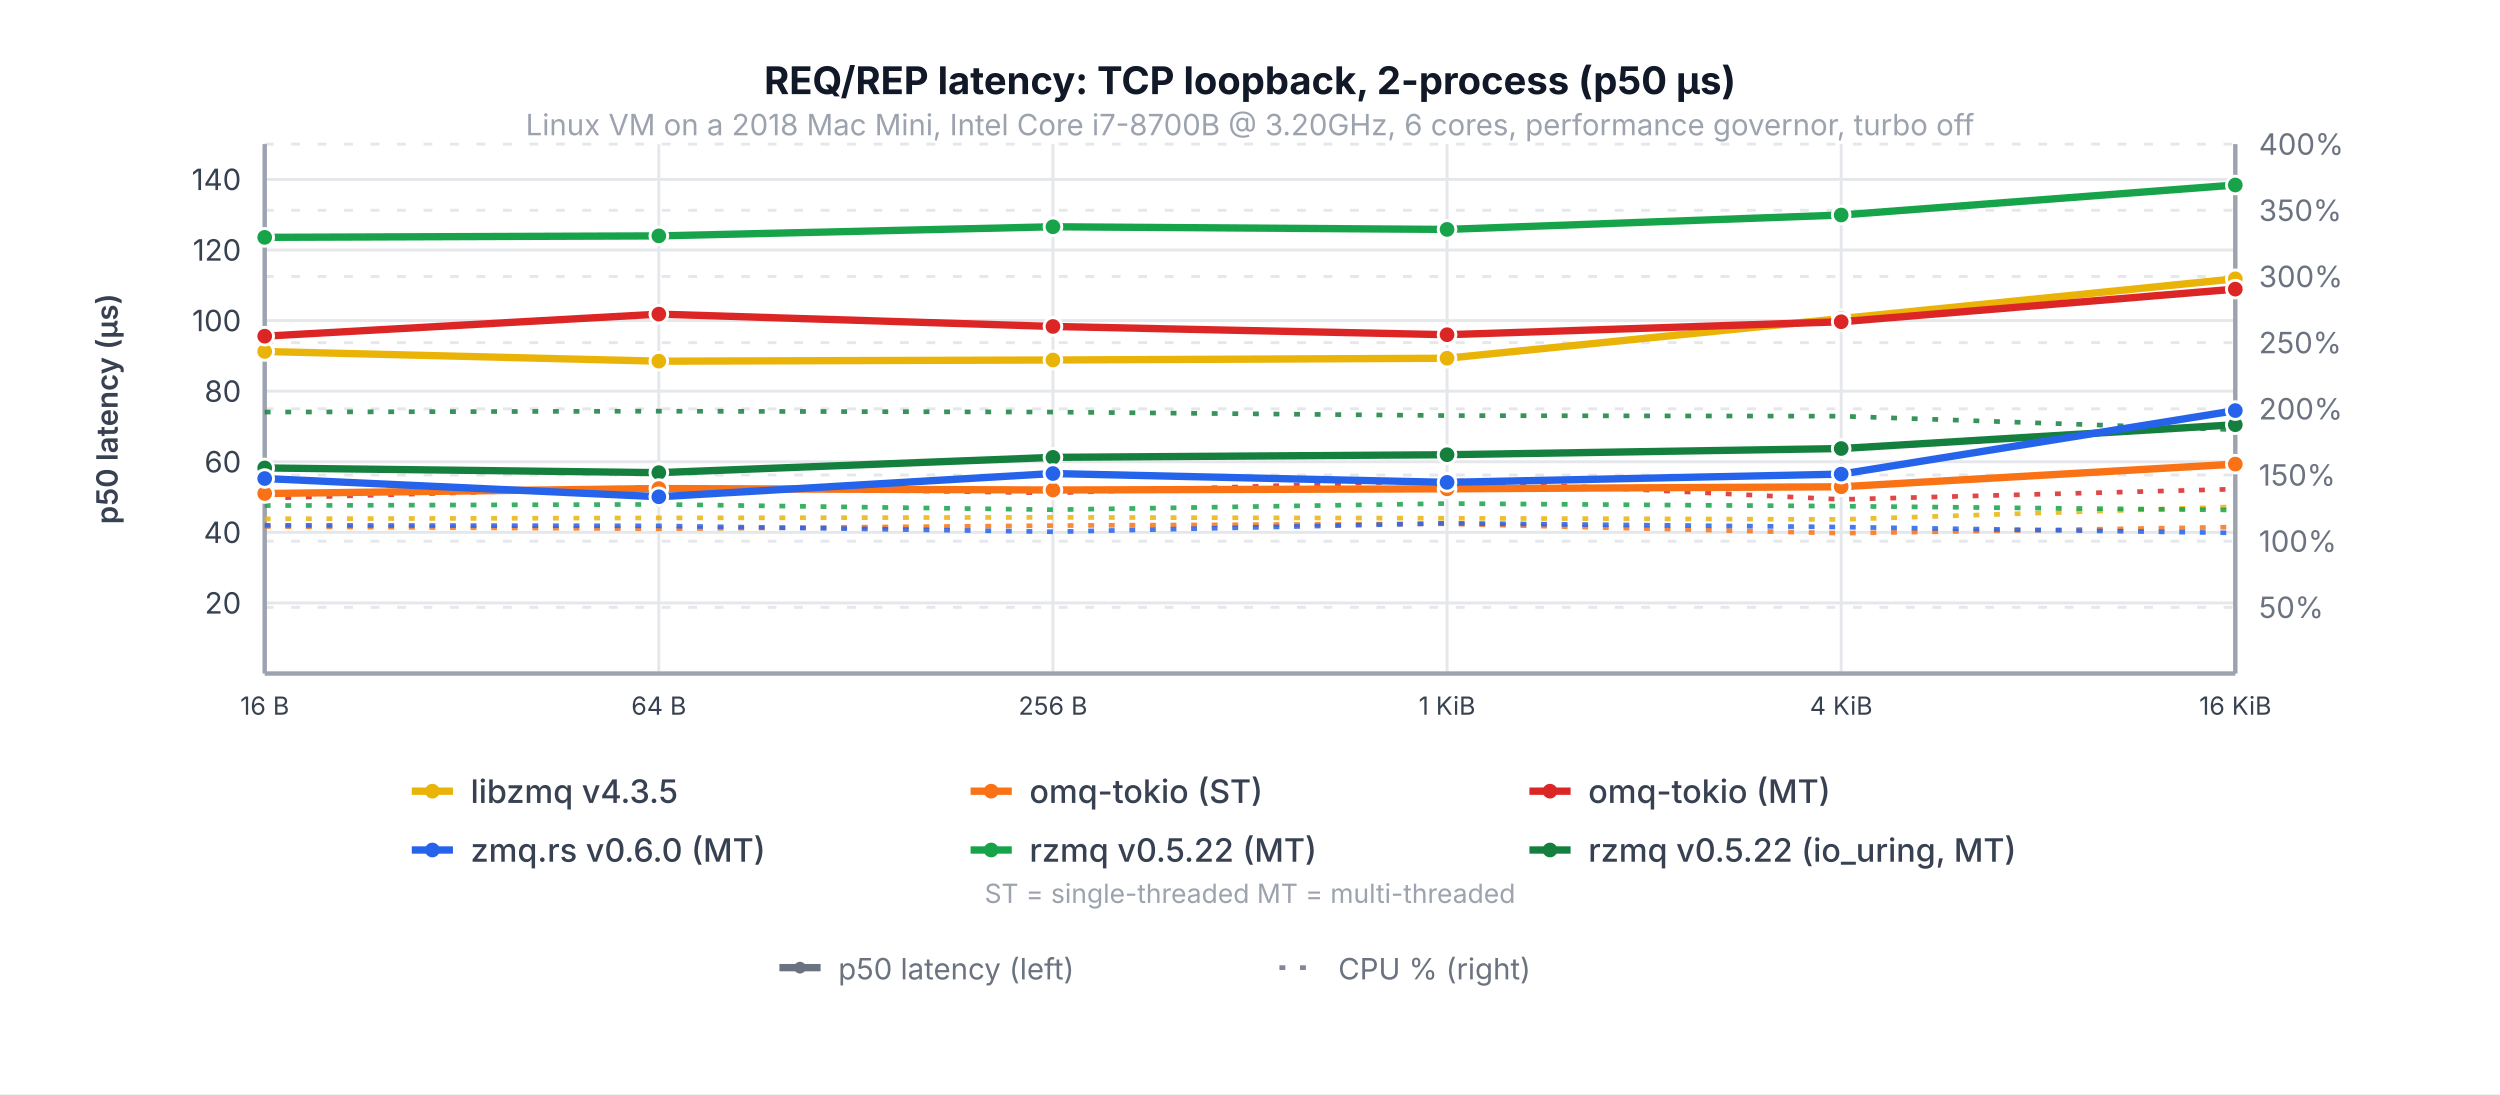
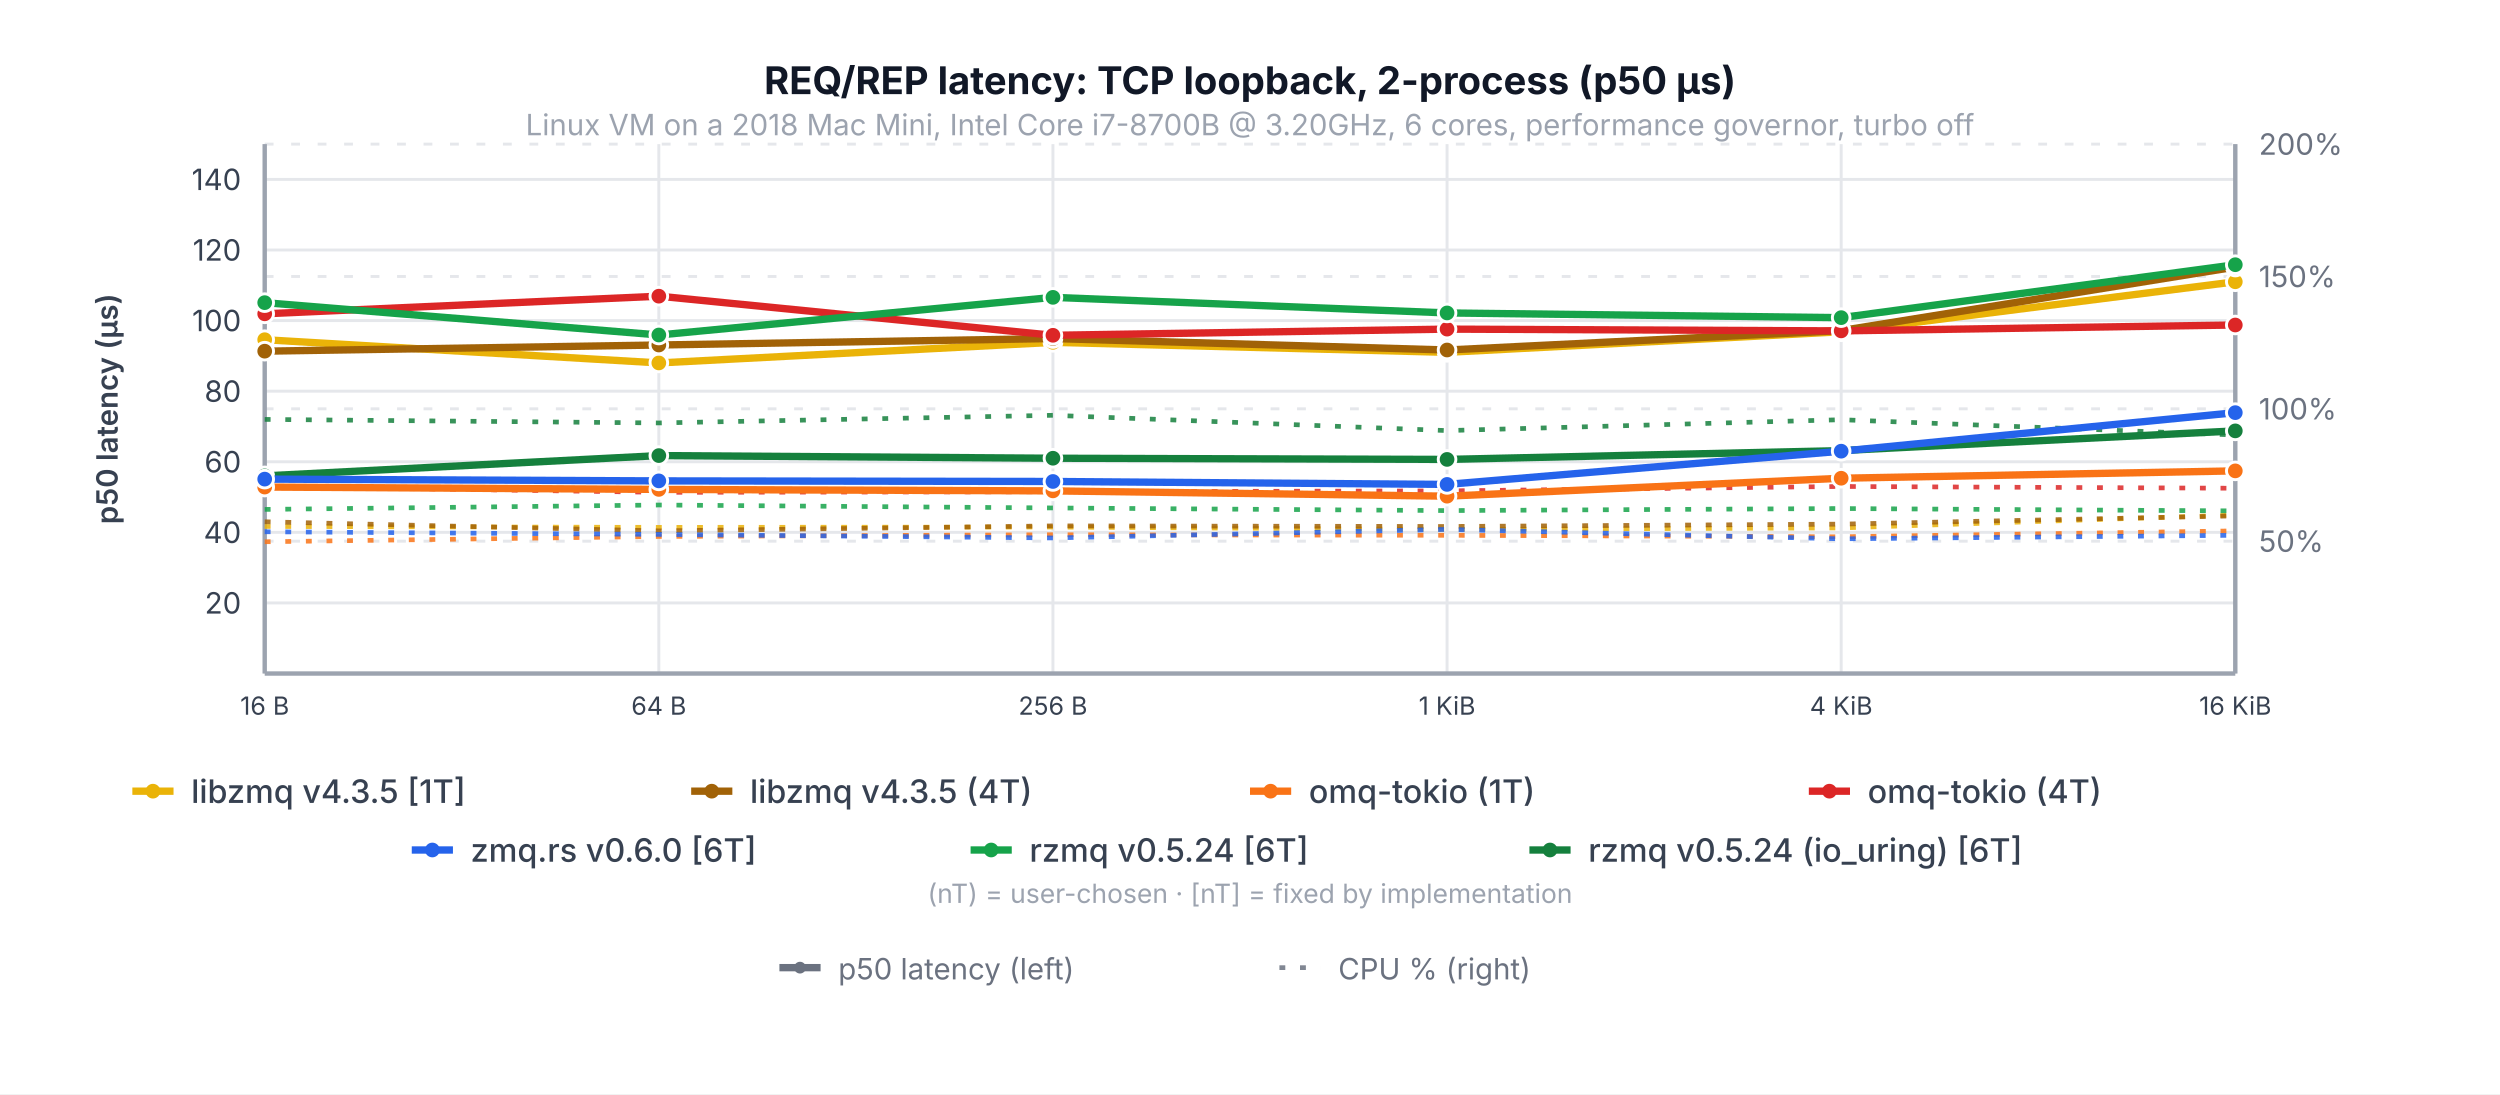
<svg xmlns="http://www.w3.org/2000/svg" viewBox="0 0 850 372" font-family="system-ui, -apple-system, sans-serif">
  <rect width="850" height="372" fill="white" />
  <text x="425.0" y="46" text-anchor="middle" fill="#9ca3af" font-size="10">Linux VM on a 2018 Mac Mini, Intel Core i7-8700B @ 3.20GHz, 6 cores, performance governor, turbo off</text>
  <text x="425.0" y="32.0" text-anchor="middle" fill="#111827" font-size="13" font-weight="700">REQ/REP latency: TCP loopback, 2-process (p50 µs)</text>
  <line x1="90.0" y1="205.0" x2="760.0" y2="205.0" stroke="#e5e7eb" stroke-width="1" />
  <text x="82.0" y="205.0" text-anchor="end" dominant-baseline="middle" fill="#374151" font-size="10">20</text>
  <line x1="90.0" y1="181.0" x2="760.0" y2="181.0" stroke="#e5e7eb" stroke-width="1" />
  <text x="82.0" y="181.0" text-anchor="end" dominant-baseline="middle" fill="#374151" font-size="10">40</text>
  <line x1="90.0" y1="157.0" x2="760.0" y2="157.0" stroke="#e5e7eb" stroke-width="1" />
  <text x="82.0" y="157.0" text-anchor="end" dominant-baseline="middle" fill="#374151" font-size="10">60</text>
  <line x1="90.0" y1="133.0" x2="760.0" y2="133.0" stroke="#e5e7eb" stroke-width="1" />
  <text x="82.0" y="133.0" text-anchor="end" dominant-baseline="middle" fill="#374151" font-size="10">80</text>
  <line x1="90.0" y1="109.0" x2="760.0" y2="109.0" stroke="#e5e7eb" stroke-width="1" />
  <text x="82.0" y="109.0" text-anchor="end" dominant-baseline="middle" fill="#374151" font-size="10">100</text>
  <line x1="90.0" y1="85.0" x2="760.0" y2="85.0" stroke="#e5e7eb" stroke-width="1" />
  <text x="82.0" y="85.0" text-anchor="end" dominant-baseline="middle" fill="#374151" font-size="10">120</text>
  <line x1="90.0" y1="61.0" x2="760.0" y2="61.0" stroke="#e5e7eb" stroke-width="1" />
  <text x="82.0" y="61.0" text-anchor="end" dominant-baseline="middle" fill="#374151" font-size="10">140</text>
-   <line x1="90.0" y1="206.5" x2="760.0" y2="206.5" stroke="#e5e7eb" stroke-width="1" stroke-dasharray="3,6" />
-   <text x="768.0" y="206.5" text-anchor="start" dominant-baseline="middle" fill="#6b7280" font-size="10">50%</text>
  <line x1="90.0" y1="184.0" x2="760.0" y2="184.0" stroke="#e5e7eb" stroke-width="1" stroke-dasharray="3,6" />
-   <text x="768.0" y="184.0" text-anchor="start" dominant-baseline="middle" fill="#6b7280" font-size="10">100%</text>
-   <line x1="90.0" y1="161.5" x2="760.0" y2="161.5" stroke="#e5e7eb" stroke-width="1" stroke-dasharray="3,6" />
-   <text x="768.0" y="161.5" text-anchor="start" dominant-baseline="middle" fill="#6b7280" font-size="10">150%</text>
+   <text x="768.0" y="184.0" text-anchor="start" dominant-baseline="middle" fill="#6b7280" font-size="10">50%</text>
  <line x1="90.0" y1="139.0" x2="760.0" y2="139.0" stroke="#e5e7eb" stroke-width="1" stroke-dasharray="3,6" />
-   <text x="768.0" y="139.0" text-anchor="start" dominant-baseline="middle" fill="#6b7280" font-size="10">200%</text>
-   <line x1="90.0" y1="116.5" x2="760.0" y2="116.5" stroke="#e5e7eb" stroke-width="1" stroke-dasharray="3,6" />
-   <text x="768.0" y="116.5" text-anchor="start" dominant-baseline="middle" fill="#6b7280" font-size="10">250%</text>
+   <text x="768.0" y="139.0" text-anchor="start" dominant-baseline="middle" fill="#6b7280" font-size="10">100%</text>
  <line x1="90.0" y1="94.0" x2="760.0" y2="94.0" stroke="#e5e7eb" stroke-width="1" stroke-dasharray="3,6" />
-   <text x="768.0" y="94.0" text-anchor="start" dominant-baseline="middle" fill="#6b7280" font-size="10">300%</text>
-   <line x1="90.0" y1="71.5" x2="760.0" y2="71.5" stroke="#e5e7eb" stroke-width="1" stroke-dasharray="3,6" />
-   <text x="768.0" y="71.5" text-anchor="start" dominant-baseline="middle" fill="#6b7280" font-size="10">350%</text>
+   <text x="768.0" y="94.0" text-anchor="start" dominant-baseline="middle" fill="#6b7280" font-size="10">150%</text>
  <line x1="90.0" y1="49.0" x2="760.0" y2="49.0" stroke="#e5e7eb" stroke-width="1" stroke-dasharray="3,6" />
-   <text x="768.0" y="49.0" text-anchor="start" dominant-baseline="middle" fill="#6b7280" font-size="10">400%</text>
+   <text x="768.0" y="49.0" text-anchor="start" dominant-baseline="middle" fill="#6b7280" font-size="10">200%</text>
  <line x1="90.0" y1="49.0" x2="90.0" y2="229.0" stroke="#e5e7eb" stroke-width="1" />
  <line x1="224.0" y1="49.0" x2="224.0" y2="229.0" stroke="#e5e7eb" stroke-width="1" />
  <line x1="358.0" y1="49.0" x2="358.0" y2="229.0" stroke="#e5e7eb" stroke-width="1" />
  <line x1="492.0" y1="49.0" x2="492.0" y2="229.0" stroke="#e5e7eb" stroke-width="1" />
  <line x1="626.0" y1="49.0" x2="626.0" y2="229.0" stroke="#e5e7eb" stroke-width="1" />
  <line x1="760.0" y1="49.0" x2="760.0" y2="229.0" stroke="#e5e7eb" stroke-width="1" />
  <line x1="90.0" y1="49.0" x2="90.0" y2="229.0" stroke="#9ca3af" stroke-width="1.5" />
  <line x1="760.0" y1="49.0" x2="760.0" y2="229.0" stroke="#9ca3af" stroke-width="1.5" />
  <line x1="90.0" y1="229.0" x2="760.0" y2="229.0" stroke="#9ca3af" stroke-width="1.5" />
  <text x="40.0" y="139.0" text-anchor="middle" fill="#374151" font-size="10" font-weight="600" transform="rotate(-90,40.0,139.0)">p50 latency (µs)</text>
-   <polyline points="90.0,140.1 224.0,139.8 358.0,140.1 492.0,141.3 626.0,141.5 760.0,146.1" fill="none" stroke="#15803d" stroke-width="1.6" stroke-dasharray="2,5" opacity="0.85" />
-   <polyline points="90.0,176.4 224.0,176.1 358.0,175.9 492.0,176.2 626.0,176.6 760.0,172.3" fill="none" stroke="#eab308" stroke-width="1.6" stroke-dasharray="2,5" opacity="0.85" />
-   <polyline points="90.0,169.4 224.0,165.6 358.0,167.6 492.0,163.3 626.0,169.8 760.0,166.3" fill="none" stroke="#dc2626" stroke-width="1.6" stroke-dasharray="2,5" opacity="0.85" />
-   <polyline points="90.0,179.0 224.0,179.8 358.0,178.7 492.0,178.1 626.0,181.3 760.0,179.2" fill="none" stroke="#f97316" stroke-width="1.6" stroke-dasharray="2,5" opacity="0.85" />
-   <polyline points="90.0,171.9 224.0,171.5 358.0,173.3 492.0,171.2 626.0,172.1 760.0,173.4" fill="none" stroke="#16a34a" stroke-width="1.6" stroke-dasharray="2,5" opacity="0.85" />
-   <polyline points="90.0,178.6 224.0,178.8 358.0,180.8 492.0,177.9 626.0,179.2 760.0,181.2" fill="none" stroke="#2563eb" stroke-width="1.6" stroke-dasharray="2,5" opacity="0.85" />
-   <polyline points="90.0,159.1 224.0,160.7 358.0,155.5 492.0,154.6 626.0,152.5 760.0,144.4" fill="none" stroke="#15803d" stroke-width="2.5" stroke-linecap="round" stroke-linejoin="round" />
-   <circle cx="90.0" cy="159.1" r="3" fill="#15803d" stroke="white" stroke-width="1" />
-   <circle cx="224.0" cy="160.7" r="3" fill="#15803d" stroke="white" stroke-width="1" />
-   <circle cx="358.0" cy="155.5" r="3" fill="#15803d" stroke="white" stroke-width="1" />
-   <circle cx="492.0" cy="154.6" r="3" fill="#15803d" stroke="white" stroke-width="1" />
-   <circle cx="626.0" cy="152.5" r="3" fill="#15803d" stroke="white" stroke-width="1" />
-   <circle cx="760.0" cy="144.4" r="3" fill="#15803d" stroke="white" stroke-width="1" />
-   <polyline points="90.0,119.5 224.0,122.8 358.0,122.4 492.0,121.8 626.0,108.3 760.0,94.8" fill="none" stroke="#eab308" stroke-width="2.5" stroke-linecap="round" stroke-linejoin="round" />
-   <circle cx="90.0" cy="119.5" r="3" fill="#eab308" stroke="white" stroke-width="1" />
-   <circle cx="224.0" cy="122.8" r="3" fill="#eab308" stroke="white" stroke-width="1" />
-   <circle cx="358.0" cy="122.4" r="3" fill="#eab308" stroke="white" stroke-width="1" />
-   <circle cx="492.0" cy="121.8" r="3" fill="#eab308" stroke="white" stroke-width="1" />
-   <circle cx="626.0" cy="108.3" r="3" fill="#eab308" stroke="white" stroke-width="1" />
-   <circle cx="760.0" cy="94.8" r="3" fill="#eab308" stroke="white" stroke-width="1" />
-   <polyline points="90.0,114.3 224.0,106.8 358.0,111.0 492.0,113.8 626.0,109.4 760.0,98.3" fill="none" stroke="#dc2626" stroke-width="2.5" stroke-linecap="round" stroke-linejoin="round" />
-   <circle cx="90.0" cy="114.3" r="3" fill="#dc2626" stroke="white" stroke-width="1" />
-   <circle cx="224.0" cy="106.8" r="3" fill="#dc2626" stroke="white" stroke-width="1" />
-   <circle cx="358.0" cy="111.0" r="3" fill="#dc2626" stroke="white" stroke-width="1" />
-   <circle cx="492.0" cy="113.8" r="3" fill="#dc2626" stroke="white" stroke-width="1" />
-   <circle cx="626.0" cy="109.4" r="3" fill="#dc2626" stroke="white" stroke-width="1" />
-   <circle cx="760.0" cy="98.3" r="3" fill="#dc2626" stroke="white" stroke-width="1" />
-   <polyline points="90.0,167.8 224.0,166.1 358.0,166.6 492.0,166.2 626.0,165.5 760.0,157.8" fill="none" stroke="#f97316" stroke-width="2.5" stroke-linecap="round" stroke-linejoin="round" />
-   <circle cx="90.0" cy="167.8" r="3" fill="#f97316" stroke="white" stroke-width="1" />
-   <circle cx="224.0" cy="166.1" r="3" fill="#f97316" stroke="white" stroke-width="1" />
-   <circle cx="358.0" cy="166.6" r="3" fill="#f97316" stroke="white" stroke-width="1" />
-   <circle cx="492.0" cy="166.2" r="3" fill="#f97316" stroke="white" stroke-width="1" />
-   <circle cx="626.0" cy="165.5" r="3" fill="#f97316" stroke="white" stroke-width="1" />
-   <circle cx="760.0" cy="157.8" r="3" fill="#f97316" stroke="white" stroke-width="1" />
-   <polyline points="90.0,80.7 224.0,80.2 358.0,77.1 492.0,78.0 626.0,73.1 760.0,62.9" fill="none" stroke="#16a34a" stroke-width="2.5" stroke-linecap="round" stroke-linejoin="round" />
-   <circle cx="90.0" cy="80.7" r="3" fill="#16a34a" stroke="white" stroke-width="1" />
-   <circle cx="224.0" cy="80.2" r="3" fill="#16a34a" stroke="white" stroke-width="1" />
-   <circle cx="358.0" cy="77.1" r="3" fill="#16a34a" stroke="white" stroke-width="1" />
-   <circle cx="492.0" cy="78.0" r="3" fill="#16a34a" stroke="white" stroke-width="1" />
-   <circle cx="626.0" cy="73.1" r="3" fill="#16a34a" stroke="white" stroke-width="1" />
-   <circle cx="760.0" cy="62.9" r="3" fill="#16a34a" stroke="white" stroke-width="1" />
-   <polyline points="90.0,162.7 224.0,168.9 358.0,161.0 492.0,164.0 626.0,161.2 760.0,139.6" fill="none" stroke="#2563eb" stroke-width="2.5" stroke-linecap="round" stroke-linejoin="round" />
-   <circle cx="90.0" cy="162.7" r="3" fill="#2563eb" stroke="white" stroke-width="1" />
-   <circle cx="224.0" cy="168.9" r="3" fill="#2563eb" stroke="white" stroke-width="1" />
-   <circle cx="358.0" cy="161.0" r="3" fill="#2563eb" stroke="white" stroke-width="1" />
-   <circle cx="492.0" cy="164.0" r="3" fill="#2563eb" stroke="white" stroke-width="1" />
-   <circle cx="626.0" cy="161.2" r="3" fill="#2563eb" stroke="white" stroke-width="1" />
-   <circle cx="760.0" cy="139.6" r="3" fill="#2563eb" stroke="white" stroke-width="1" />
+   <polyline points="90.0,142.6 224.0,143.8 358.0,141.2 492.0,146.4 626.0,142.7 760.0,147.9" fill="none" stroke="#15803d" stroke-width="1.6" stroke-dasharray="2,5" opacity="0.85" />
+   <polyline points="90.0,179.0 224.0,179.3 358.0,179.2 492.0,180.0 626.0,179.5 760.0,175.1" fill="none" stroke="#eab308" stroke-width="1.6" stroke-dasharray="2,5" opacity="0.85" />
+   <polyline points="90.0,177.4 224.0,180.5 358.0,178.8 492.0,179.0 626.0,178.2 760.0,175.4" fill="none" stroke="#a16207" stroke-width="1.6" stroke-dasharray="2,5" opacity="0.85" />
+   <polyline points="90.0,165.4 224.0,167.4 358.0,167.2 492.0,166.9 626.0,165.4 760.0,166.0" fill="none" stroke="#dc2626" stroke-width="1.6" stroke-dasharray="2,5" opacity="0.85" />
+   <polyline points="90.0,184.2 224.0,182.4 358.0,181.8 492.0,182.0 626.0,182.5 760.0,180.5" fill="none" stroke="#f97316" stroke-width="1.6" stroke-dasharray="2,5" opacity="0.85" />
+   <polyline points="90.0,173.2 224.0,171.7 358.0,172.7 492.0,173.6 626.0,172.9 760.0,173.7" fill="none" stroke="#16a34a" stroke-width="1.6" stroke-dasharray="2,5" opacity="0.85" />
+   <polyline points="90.0,180.8 224.0,181.7 358.0,182.9 492.0,180.0 626.0,183.2 760.0,182.0" fill="none" stroke="#2563eb" stroke-width="1.6" stroke-dasharray="2,5" opacity="0.85" />
+   <polyline points="90.0,161.8 224.0,154.9 358.0,155.8 492.0,156.2 626.0,153.2 760.0,146.5" fill="none" stroke="#15803d" stroke-width="2.5" stroke-linecap="round" stroke-linejoin="round" />
+   <circle cx="90.0" cy="161.8" r="3" fill="#15803d" stroke="white" stroke-width="1" />
+   <circle cx="224.0" cy="154.9" r="3" fill="#15803d" stroke="white" stroke-width="1" />
+   <circle cx="358.0" cy="155.8" r="3" fill="#15803d" stroke="white" stroke-width="1" />
+   <circle cx="492.0" cy="156.2" r="3" fill="#15803d" stroke="white" stroke-width="1" />
+   <circle cx="626.0" cy="153.2" r="3" fill="#15803d" stroke="white" stroke-width="1" />
+   <circle cx="760.0" cy="146.5" r="3" fill="#15803d" stroke="white" stroke-width="1" />
+   <polyline points="90.0,115.5 224.0,123.4 358.0,116.4 492.0,119.8 626.0,112.8 760.0,95.8" fill="none" stroke="#eab308" stroke-width="2.5" stroke-linecap="round" stroke-linejoin="round" />
+   <circle cx="90.0" cy="115.5" r="3" fill="#eab308" stroke="white" stroke-width="1" />
+   <circle cx="224.0" cy="123.4" r="3" fill="#eab308" stroke="white" stroke-width="1" />
+   <circle cx="358.0" cy="116.4" r="3" fill="#eab308" stroke="white" stroke-width="1" />
+   <circle cx="492.0" cy="119.8" r="3" fill="#eab308" stroke="white" stroke-width="1" />
+   <circle cx="626.0" cy="112.8" r="3" fill="#eab308" stroke="white" stroke-width="1" />
+   <circle cx="760.0" cy="95.8" r="3" fill="#eab308" stroke="white" stroke-width="1" />
+   <polyline points="90.0,119.4 224.0,117.3 358.0,115.1 492.0,119.0 626.0,112.4 760.0,90.8" fill="none" stroke="#a16207" stroke-width="2.5" stroke-linecap="round" stroke-linejoin="round" />
+   <circle cx="90.0" cy="119.4" r="3" fill="#a16207" stroke="white" stroke-width="1" />
+   <circle cx="224.0" cy="117.3" r="3" fill="#a16207" stroke="white" stroke-width="1" />
+   <circle cx="358.0" cy="115.1" r="3" fill="#a16207" stroke="white" stroke-width="1" />
+   <circle cx="492.0" cy="119.0" r="3" fill="#a16207" stroke="white" stroke-width="1" />
+   <circle cx="626.0" cy="112.4" r="3" fill="#a16207" stroke="white" stroke-width="1" />
+   <circle cx="760.0" cy="90.8" r="3" fill="#a16207" stroke="white" stroke-width="1" />
+   <polyline points="90.0,106.7 224.0,100.7 358.0,114.0 492.0,111.9 626.0,112.5 760.0,110.5" fill="none" stroke="#dc2626" stroke-width="2.5" stroke-linecap="round" stroke-linejoin="round" />
+   <circle cx="90.0" cy="106.7" r="3" fill="#dc2626" stroke="white" stroke-width="1" />
+   <circle cx="224.0" cy="100.7" r="3" fill="#dc2626" stroke="white" stroke-width="1" />
+   <circle cx="358.0" cy="114.0" r="3" fill="#dc2626" stroke="white" stroke-width="1" />
+   <circle cx="492.0" cy="111.9" r="3" fill="#dc2626" stroke="white" stroke-width="1" />
+   <circle cx="626.0" cy="112.5" r="3" fill="#dc2626" stroke="white" stroke-width="1" />
+   <circle cx="760.0" cy="110.5" r="3" fill="#dc2626" stroke="white" stroke-width="1" />
+   <polyline points="90.0,165.6 224.0,166.4 358.0,166.9 492.0,168.7 626.0,162.6 760.0,160.1" fill="none" stroke="#f97316" stroke-width="2.5" stroke-linecap="round" stroke-linejoin="round" />
+   <circle cx="90.0" cy="165.6" r="3" fill="#f97316" stroke="white" stroke-width="1" />
+   <circle cx="224.0" cy="166.4" r="3" fill="#f97316" stroke="white" stroke-width="1" />
+   <circle cx="358.0" cy="166.9" r="3" fill="#f97316" stroke="white" stroke-width="1" />
+   <circle cx="492.0" cy="168.7" r="3" fill="#f97316" stroke="white" stroke-width="1" />
+   <circle cx="626.0" cy="162.6" r="3" fill="#f97316" stroke="white" stroke-width="1" />
+   <circle cx="760.0" cy="160.1" r="3" fill="#f97316" stroke="white" stroke-width="1" />
+   <polyline points="90.0,102.9 224.0,113.9 358.0,101.1 492.0,106.4 626.0,108.0 760.0,90.0" fill="none" stroke="#16a34a" stroke-width="2.5" stroke-linecap="round" stroke-linejoin="round" />
+   <circle cx="90.0" cy="102.9" r="3" fill="#16a34a" stroke="white" stroke-width="1" />
+   <circle cx="224.0" cy="113.9" r="3" fill="#16a34a" stroke="white" stroke-width="1" />
+   <circle cx="358.0" cy="101.1" r="3" fill="#16a34a" stroke="white" stroke-width="1" />
+   <circle cx="492.0" cy="106.4" r="3" fill="#16a34a" stroke="white" stroke-width="1" />
+   <circle cx="626.0" cy="108.0" r="3" fill="#16a34a" stroke="white" stroke-width="1" />
+   <circle cx="760.0" cy="90.0" r="3" fill="#16a34a" stroke="white" stroke-width="1" />
+   <polyline points="90.0,162.9 224.0,163.5 358.0,163.7 492.0,164.7 626.0,153.4 760.0,140.3" fill="none" stroke="#2563eb" stroke-width="2.5" stroke-linecap="round" stroke-linejoin="round" />
+   <circle cx="90.0" cy="162.9" r="3" fill="#2563eb" stroke="white" stroke-width="1" />
+   <circle cx="224.0" cy="163.5" r="3" fill="#2563eb" stroke="white" stroke-width="1" />
+   <circle cx="358.0" cy="163.7" r="3" fill="#2563eb" stroke="white" stroke-width="1" />
+   <circle cx="492.0" cy="164.7" r="3" fill="#2563eb" stroke="white" stroke-width="1" />
+   <circle cx="626.0" cy="153.4" r="3" fill="#2563eb" stroke="white" stroke-width="1" />
+   <circle cx="760.0" cy="140.3" r="3" fill="#2563eb" stroke="white" stroke-width="1" />
  <text x="90.0" y="243.0" text-anchor="middle" fill="#374151" font-size="8.5">16 B</text>
  <text x="224.0" y="243.0" text-anchor="middle" fill="#374151" font-size="8.5">64 B</text>
  <text x="358.0" y="243.0" text-anchor="middle" fill="#374151" font-size="8.5">256 B</text>
  <text x="492.0" y="243.0" text-anchor="middle" fill="#374151" font-size="8.5">1 KiB</text>
  <text x="626.0" y="243.0" text-anchor="middle" fill="#374151" font-size="8.5">4 KiB</text>
  <text x="760.0" y="243.0" text-anchor="middle" fill="#374151" font-size="8.5">16 KiB</text>
-   <line x1="140" y1="269" x2="154" y2="269" stroke="#eab308" stroke-width="2.5" />
-   <circle cx="147" cy="269" r="2.5" fill="#eab308" />
-   <text x="160" y="273" fill="#374151" font-size="11" font-weight="500">libzmq v4.3.5</text>
-   <line x1="330" y1="269" x2="344" y2="269" stroke="#f97316" stroke-width="2.5" />
-   <circle cx="337" cy="269" r="2.5" fill="#f97316" />
-   <text x="350" y="273" fill="#374151" font-size="11" font-weight="500">omq-tokio (ST)</text>
-   <line x1="520" y1="269" x2="534" y2="269" stroke="#dc2626" stroke-width="2.5" />
-   <circle cx="527" cy="269" r="2.5" fill="#dc2626" />
-   <text x="540" y="273" fill="#374151" font-size="11" font-weight="500">omq-tokio (MT)</text>
+   <line x1="45" y1="269" x2="59" y2="269" stroke="#eab308" stroke-width="2.5" />
+   <circle cx="52" cy="269" r="2.5" fill="#eab308" />
+   <text x="65" y="273" fill="#374151" font-size="11" font-weight="500">libzmq v4.3.5 [1T]</text>
+   <line x1="235" y1="269" x2="249" y2="269" stroke="#a16207" stroke-width="2.5" />
+   <circle cx="242" cy="269" r="2.5" fill="#a16207" />
+   <text x="255" y="273" fill="#374151" font-size="11" font-weight="500">libzmq v4.3.5 (4T)</text>
+   <line x1="425" y1="269" x2="439" y2="269" stroke="#f97316" stroke-width="2.5" />
+   <circle cx="432" cy="269" r="2.5" fill="#f97316" />
+   <text x="445" y="273" fill="#374151" font-size="11" font-weight="500">omq-tokio (1T)</text>
+   <line x1="615" y1="269" x2="629" y2="269" stroke="#dc2626" stroke-width="2.5" />
+   <circle cx="622" cy="269" r="2.5" fill="#dc2626" />
+   <text x="635" y="273" fill="#374151" font-size="11" font-weight="500">omq-tokio (4T)</text>
  <line x1="140" y1="289" x2="154" y2="289" stroke="#2563eb" stroke-width="2.5" />
  <circle cx="147" cy="289" r="2.5" fill="#2563eb" />
-   <text x="160" y="293" fill="#374151" font-size="11" font-weight="500">zmq.rs v0.6.0 (MT)</text>
+   <text x="160" y="293" fill="#374151" font-size="11" font-weight="500">zmq.rs v0.6.0 [6T]</text>
  <line x1="330" y1="289" x2="344" y2="289" stroke="#16a34a" stroke-width="2.5" />
  <circle cx="337" cy="289" r="2.5" fill="#16a34a" />
-   <text x="350" y="293" fill="#374151" font-size="11" font-weight="500">rzmq v0.5.22 (MT)</text>
+   <text x="350" y="293" fill="#374151" font-size="11" font-weight="500">rzmq v0.5.24 [6T]</text>
  <line x1="520" y1="289" x2="534" y2="289" stroke="#15803d" stroke-width="2.5" />
  <circle cx="527" cy="289" r="2.5" fill="#15803d" />
-   <text x="540" y="293" fill="#374151" font-size="11" font-weight="500">rzmq v0.5.22 (io_uring, MT)</text>
-   <text x="425.0" y="307" text-anchor="middle" fill="#9ca3af" font-size="9">ST = single-threaded   MT = multi-threaded</text>
+   <text x="540" y="293" fill="#374151" font-size="11" font-weight="500">rzmq v0.5.24 (io_uring) [6T]</text>
+   <text x="425.0" y="307" text-anchor="middle" fill="#9ca3af" font-size="9">(nT) = user-chosen   ·   [nT] = fixed by implementation</text>
  <line x1="265" y1="329" x2="279" y2="329" stroke="#6b7280" stroke-width="2.5" />
  <circle cx="272" cy="329" r="2" fill="#6b7280" />
  <text x="285" y="333" fill="#6b7280" font-size="10">p50 latency (left)</text>
  <line x1="435" y1="329" x2="449" y2="329" stroke="#6b7280" stroke-width="1.6" stroke-dasharray="2,5" opacity="0.85" />
  <text x="455" y="333" fill="#6b7280" font-size="10">CPU % (right)</text>
</svg>
